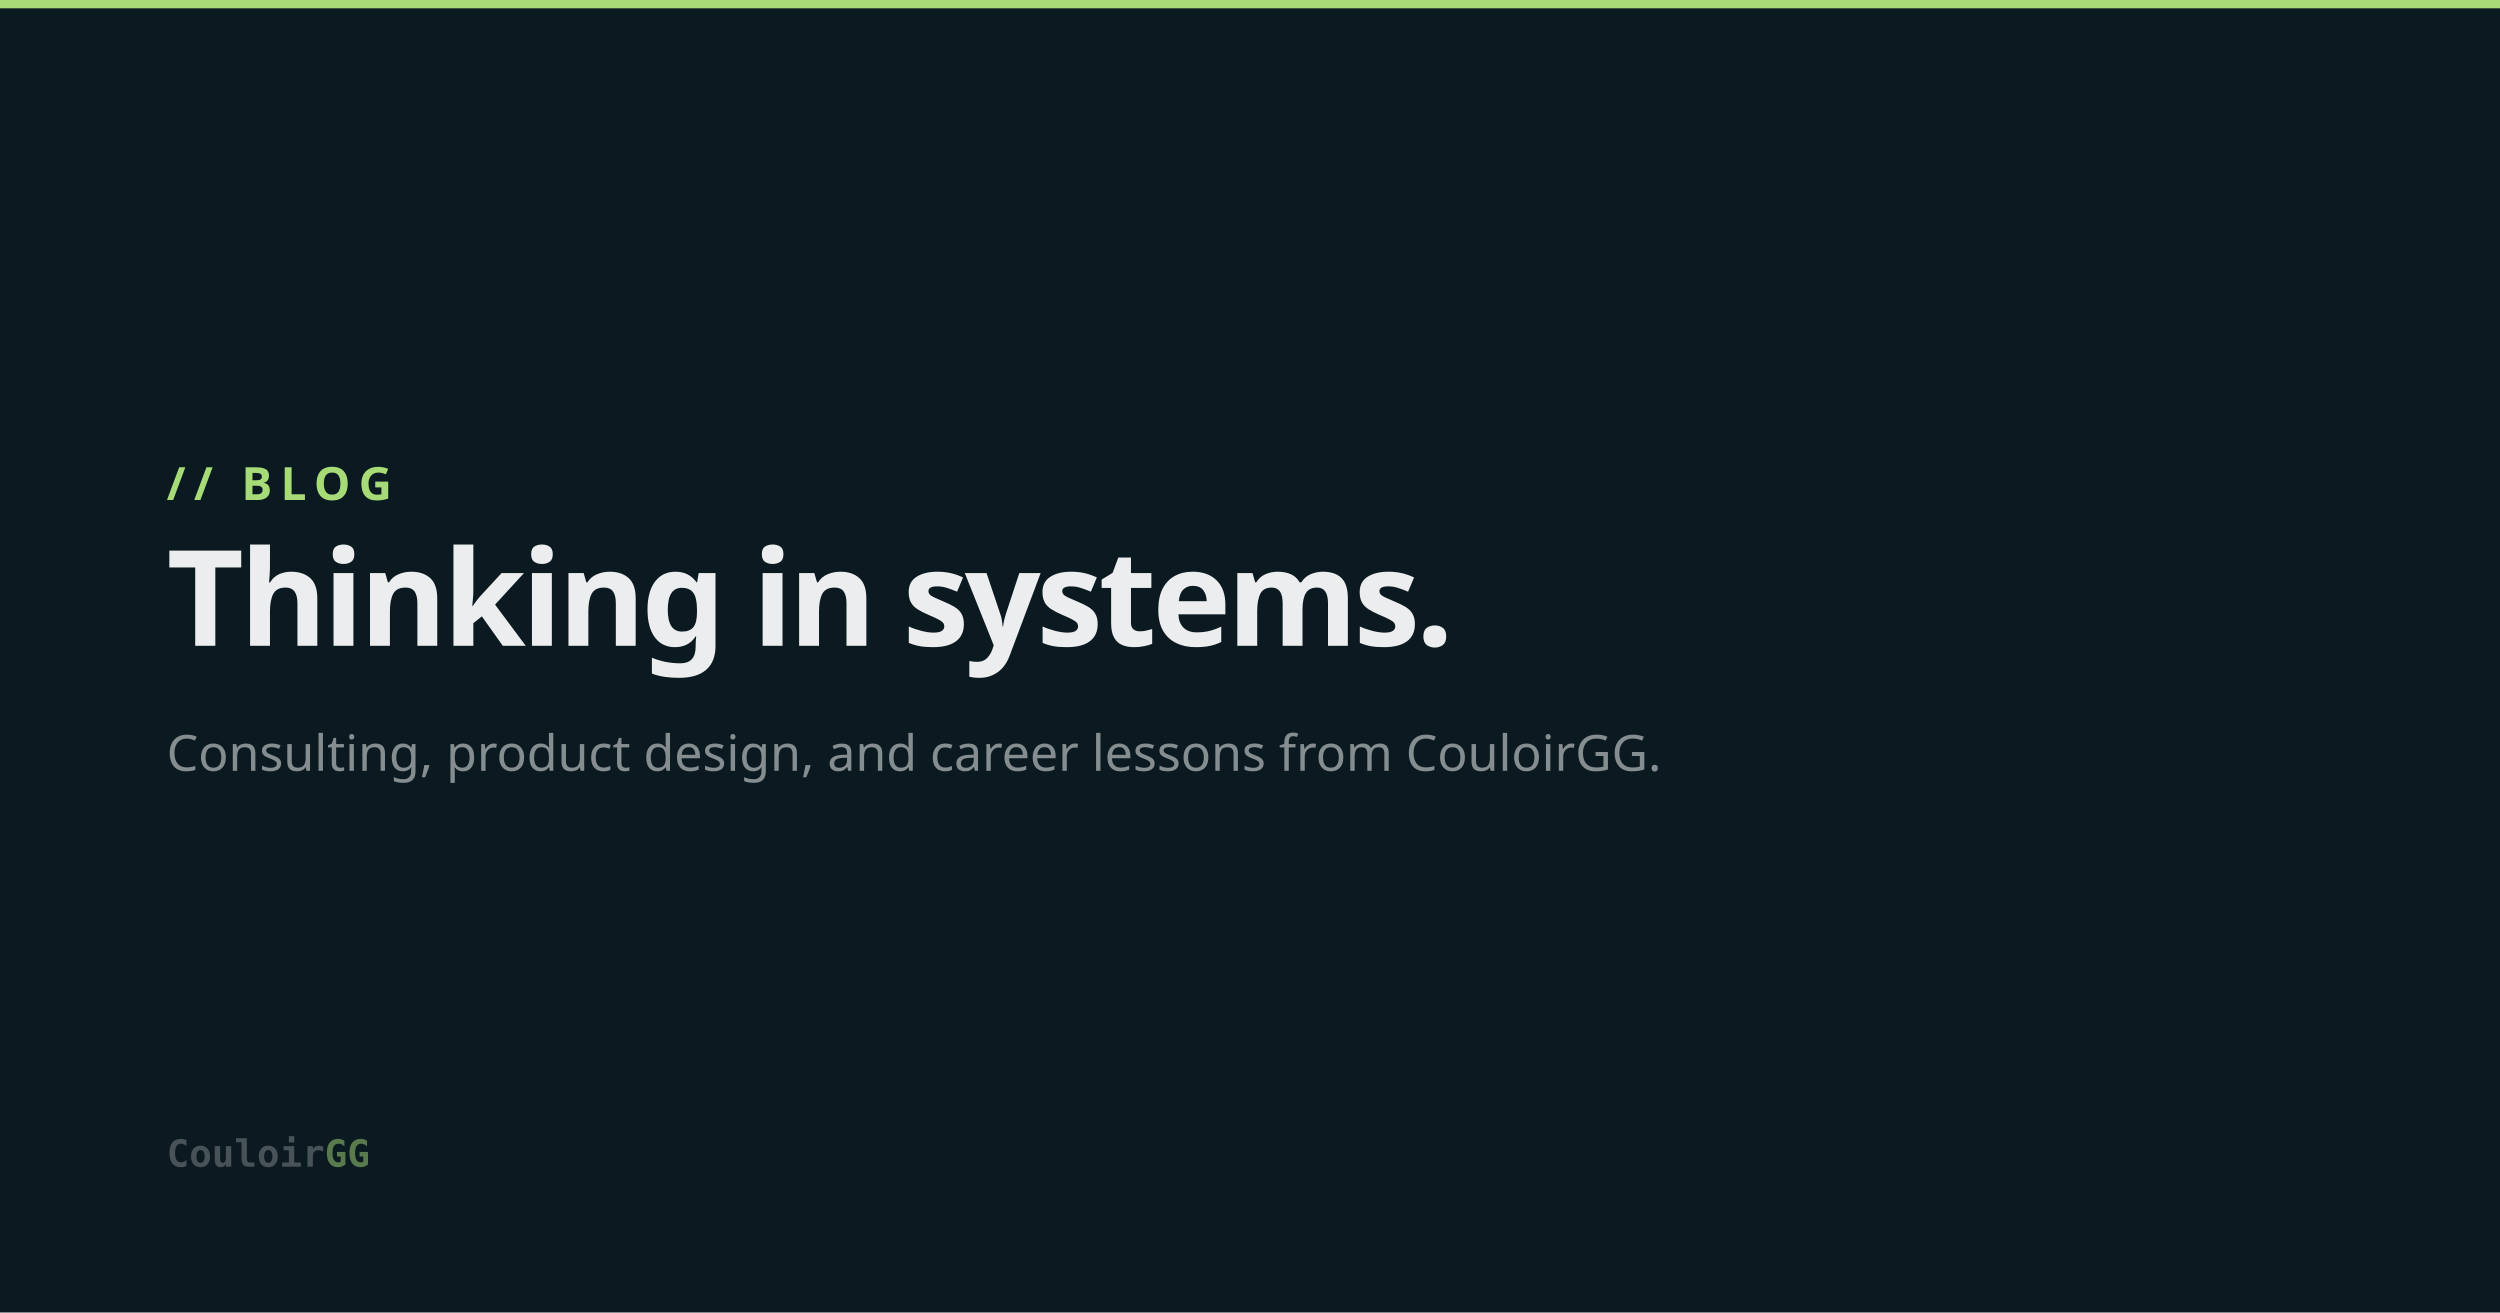
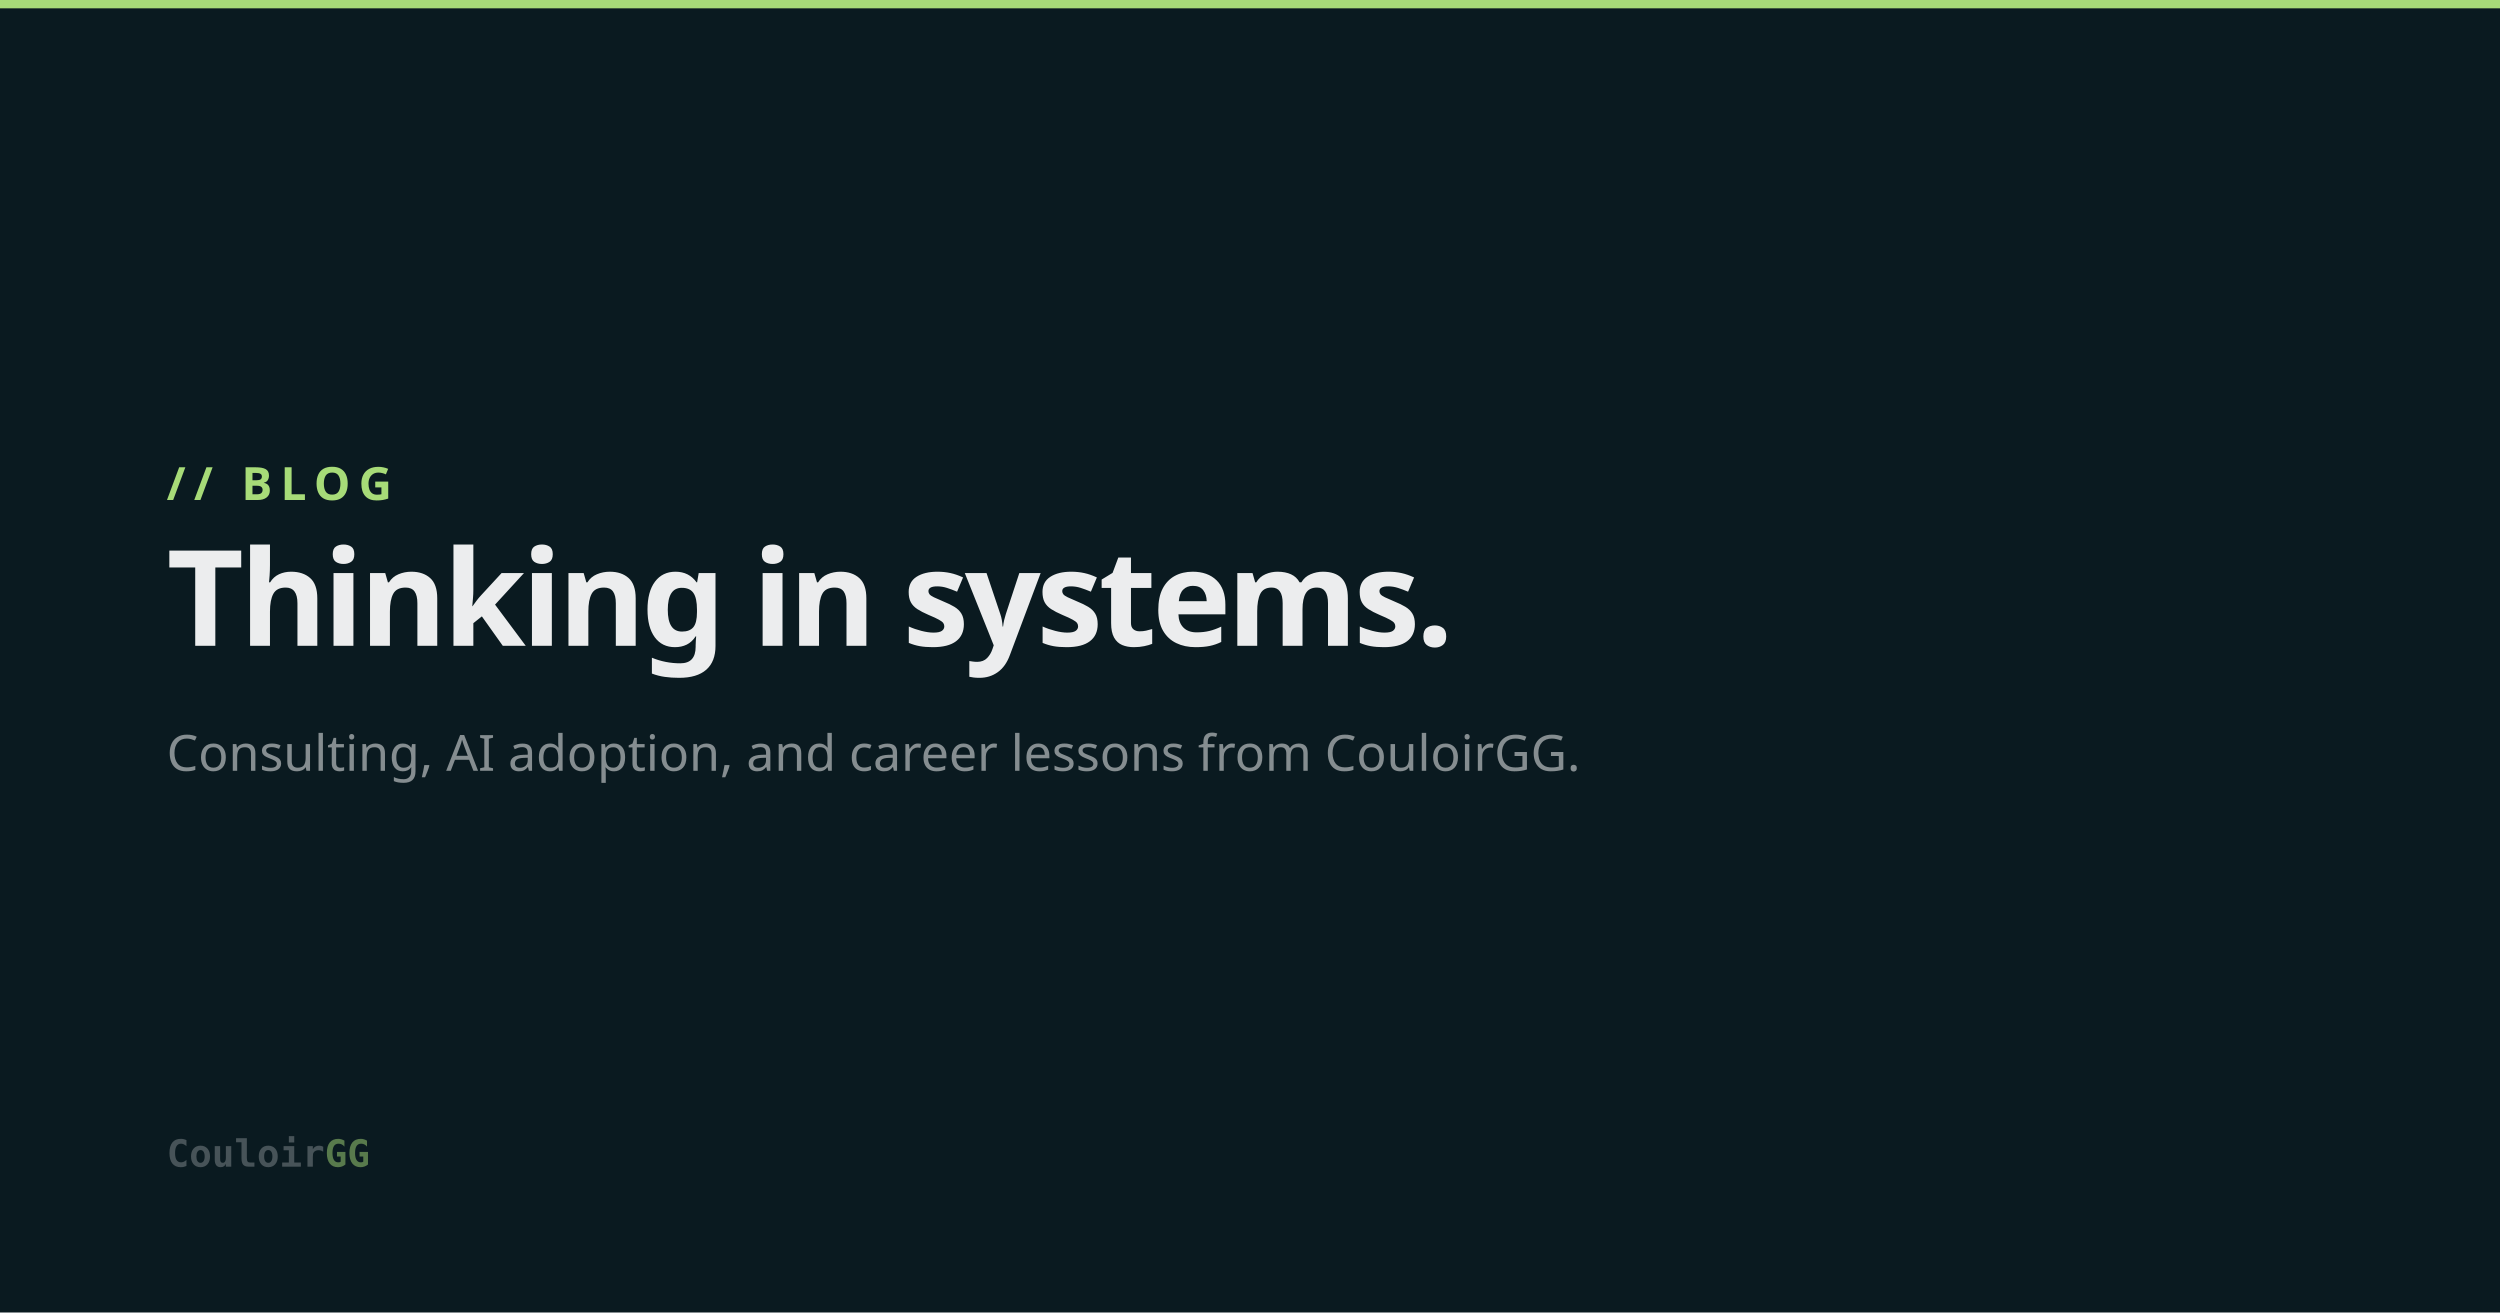
<svg xmlns="http://www.w3.org/2000/svg" width="1200" height="630">
  <rect width="1200" height="630" fill="#0a1a20" />
  <rect x="0" y="0" width="1200" height="4" fill="#A7DB78" />
  <text x="80" y="240" font-family="system-ui, sans-serif" font-size="22" font-weight="600" letter-spacing="4" fill="#A7DB78" text-transform="uppercase">// BLOG</text>
  <text x="80" y="310" font-family="system-ui, sans-serif" font-size="64" font-weight="800" fill="rgba(255,255,255,0.92)" letter-spacing="-2">Thinking in systems.</text>
-   <text x="80" y="370" font-family="system-ui, sans-serif" font-size="24" font-weight="300" fill="rgba(255,255,255,0.5)">Consulting, product design, and career lessons from CouloirGG.</text>
+   <text x="80" y="370" font-family="system-ui, sans-serif" font-size="24" font-weight="300" fill="rgba(255,255,255,0.5)">Consulting, AI adoption, and career lessons from CouloirGG.</text>
  <text x="80" y="560" font-family="monospace" font-size="18" font-weight="700" fill="rgba(255,255,255,0.25)">Couloir<tspan fill="rgba(167,219,120,0.5)">GG</tspan>
  </text>
</svg>
